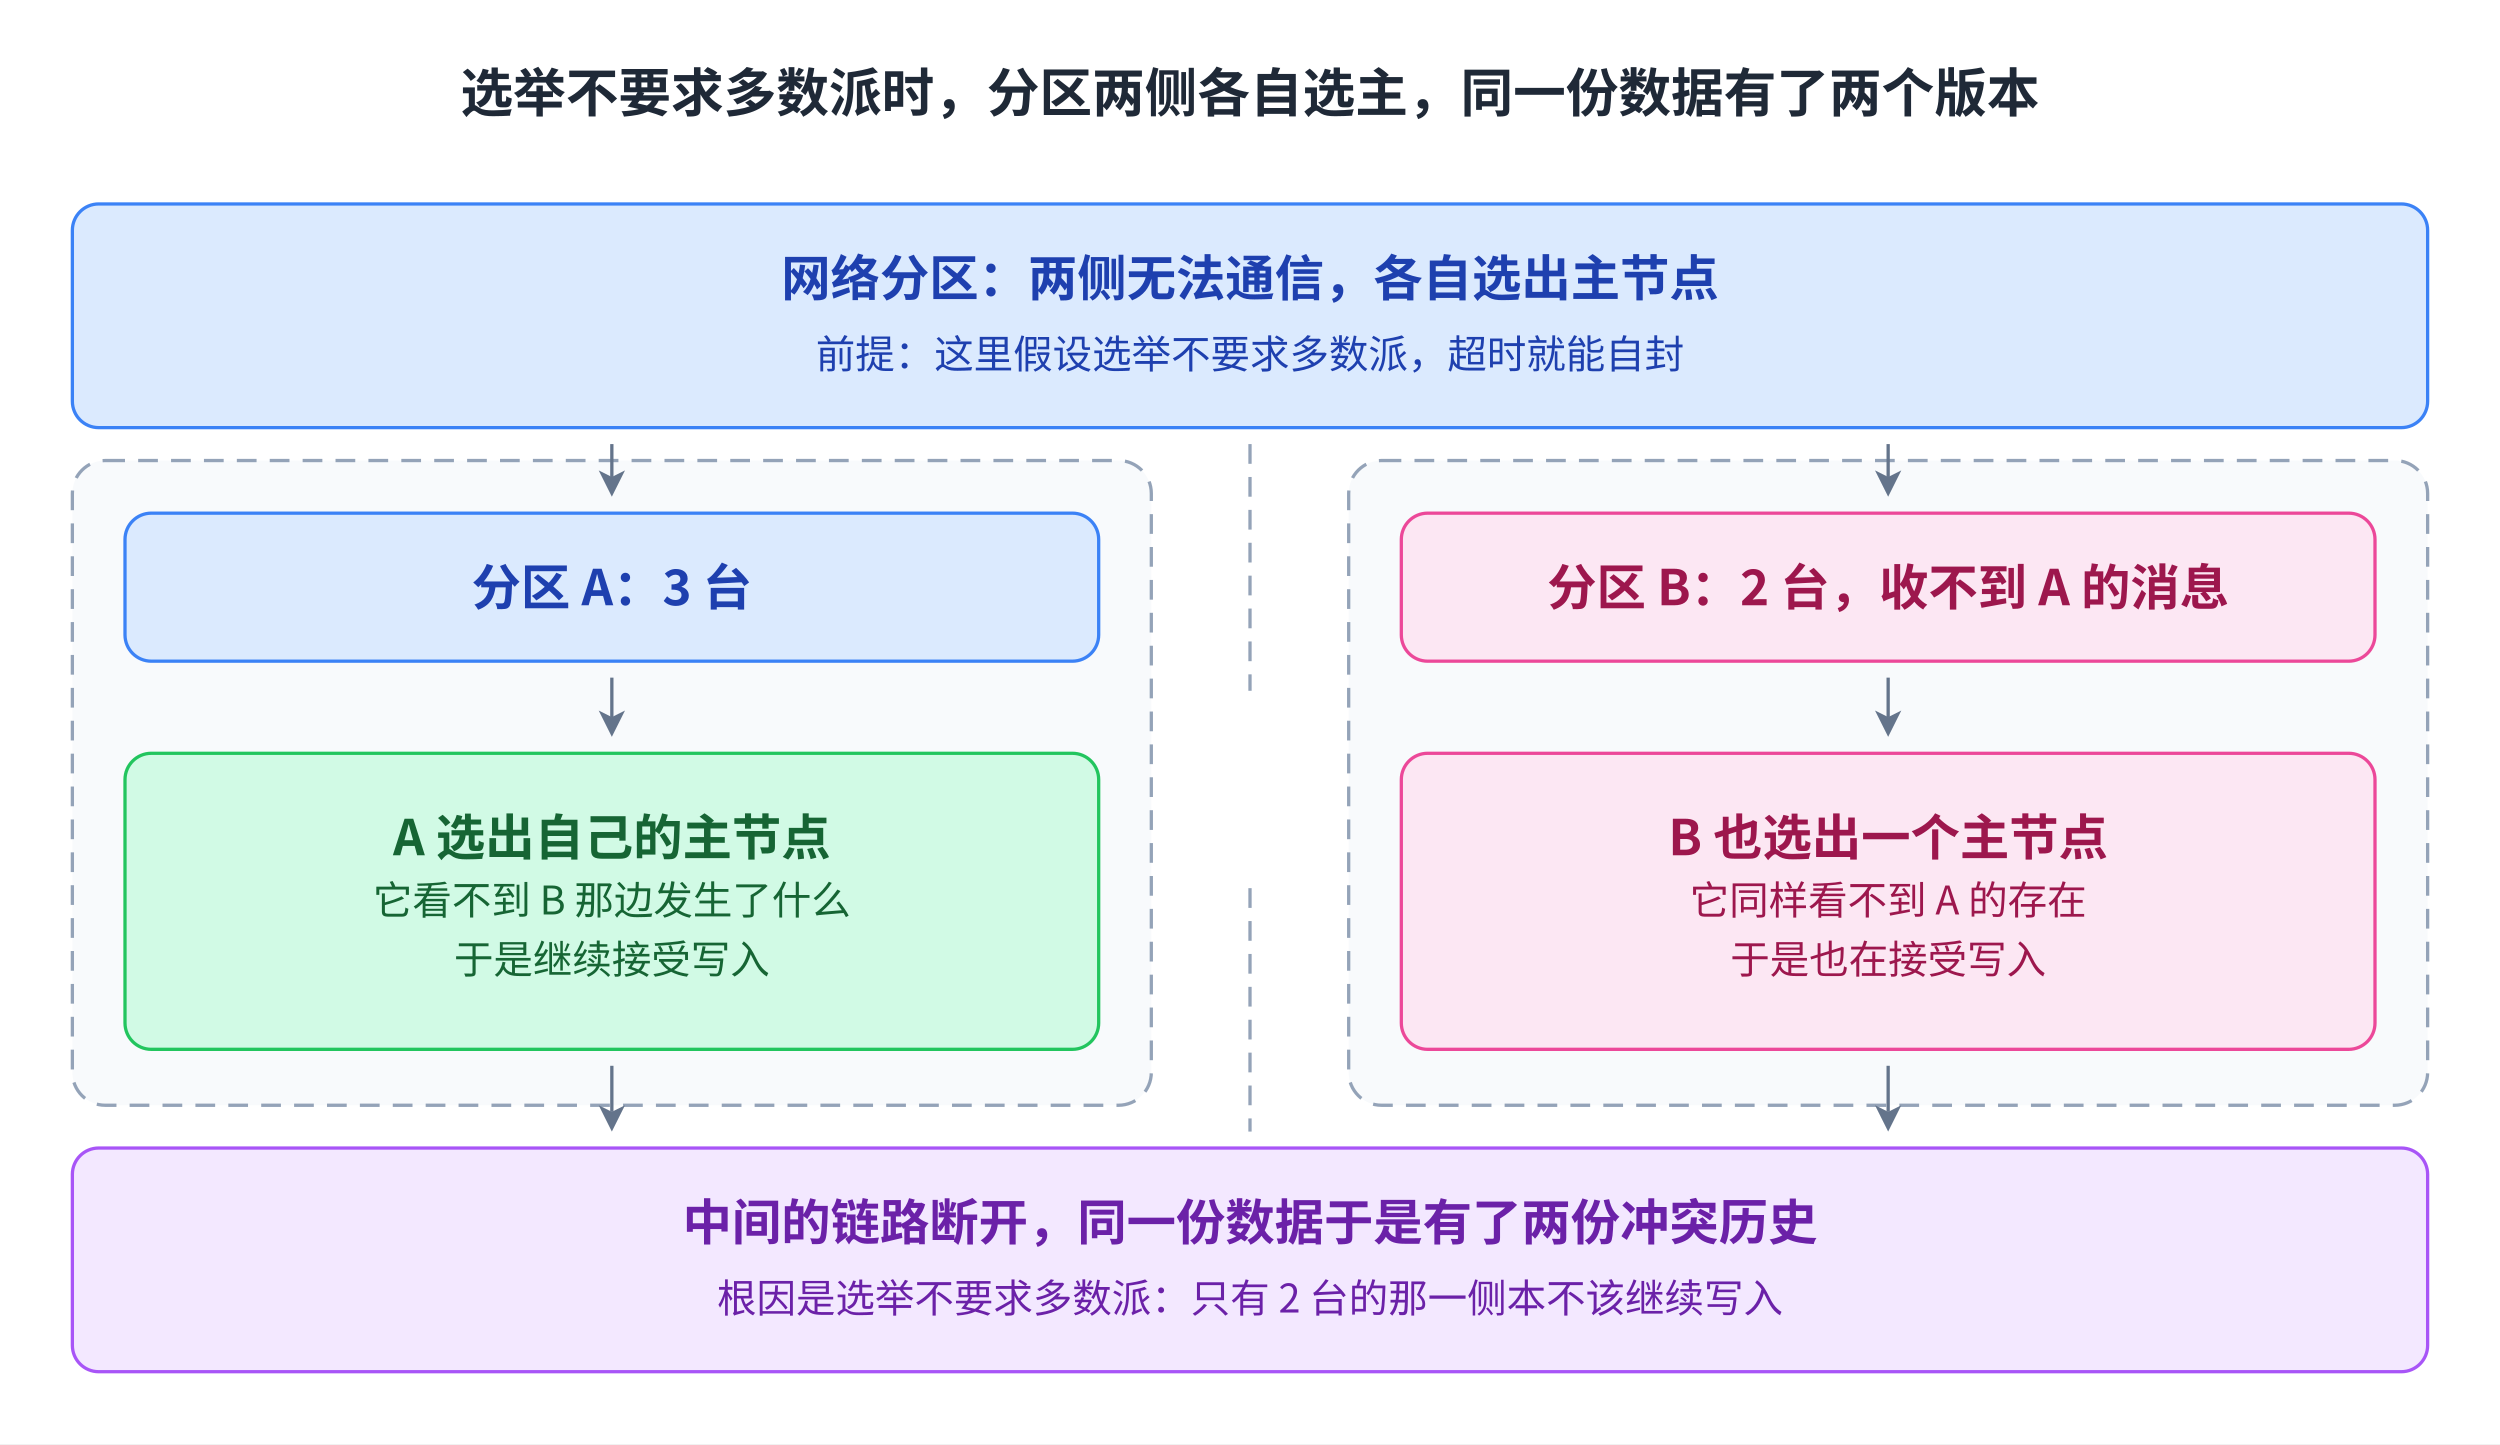
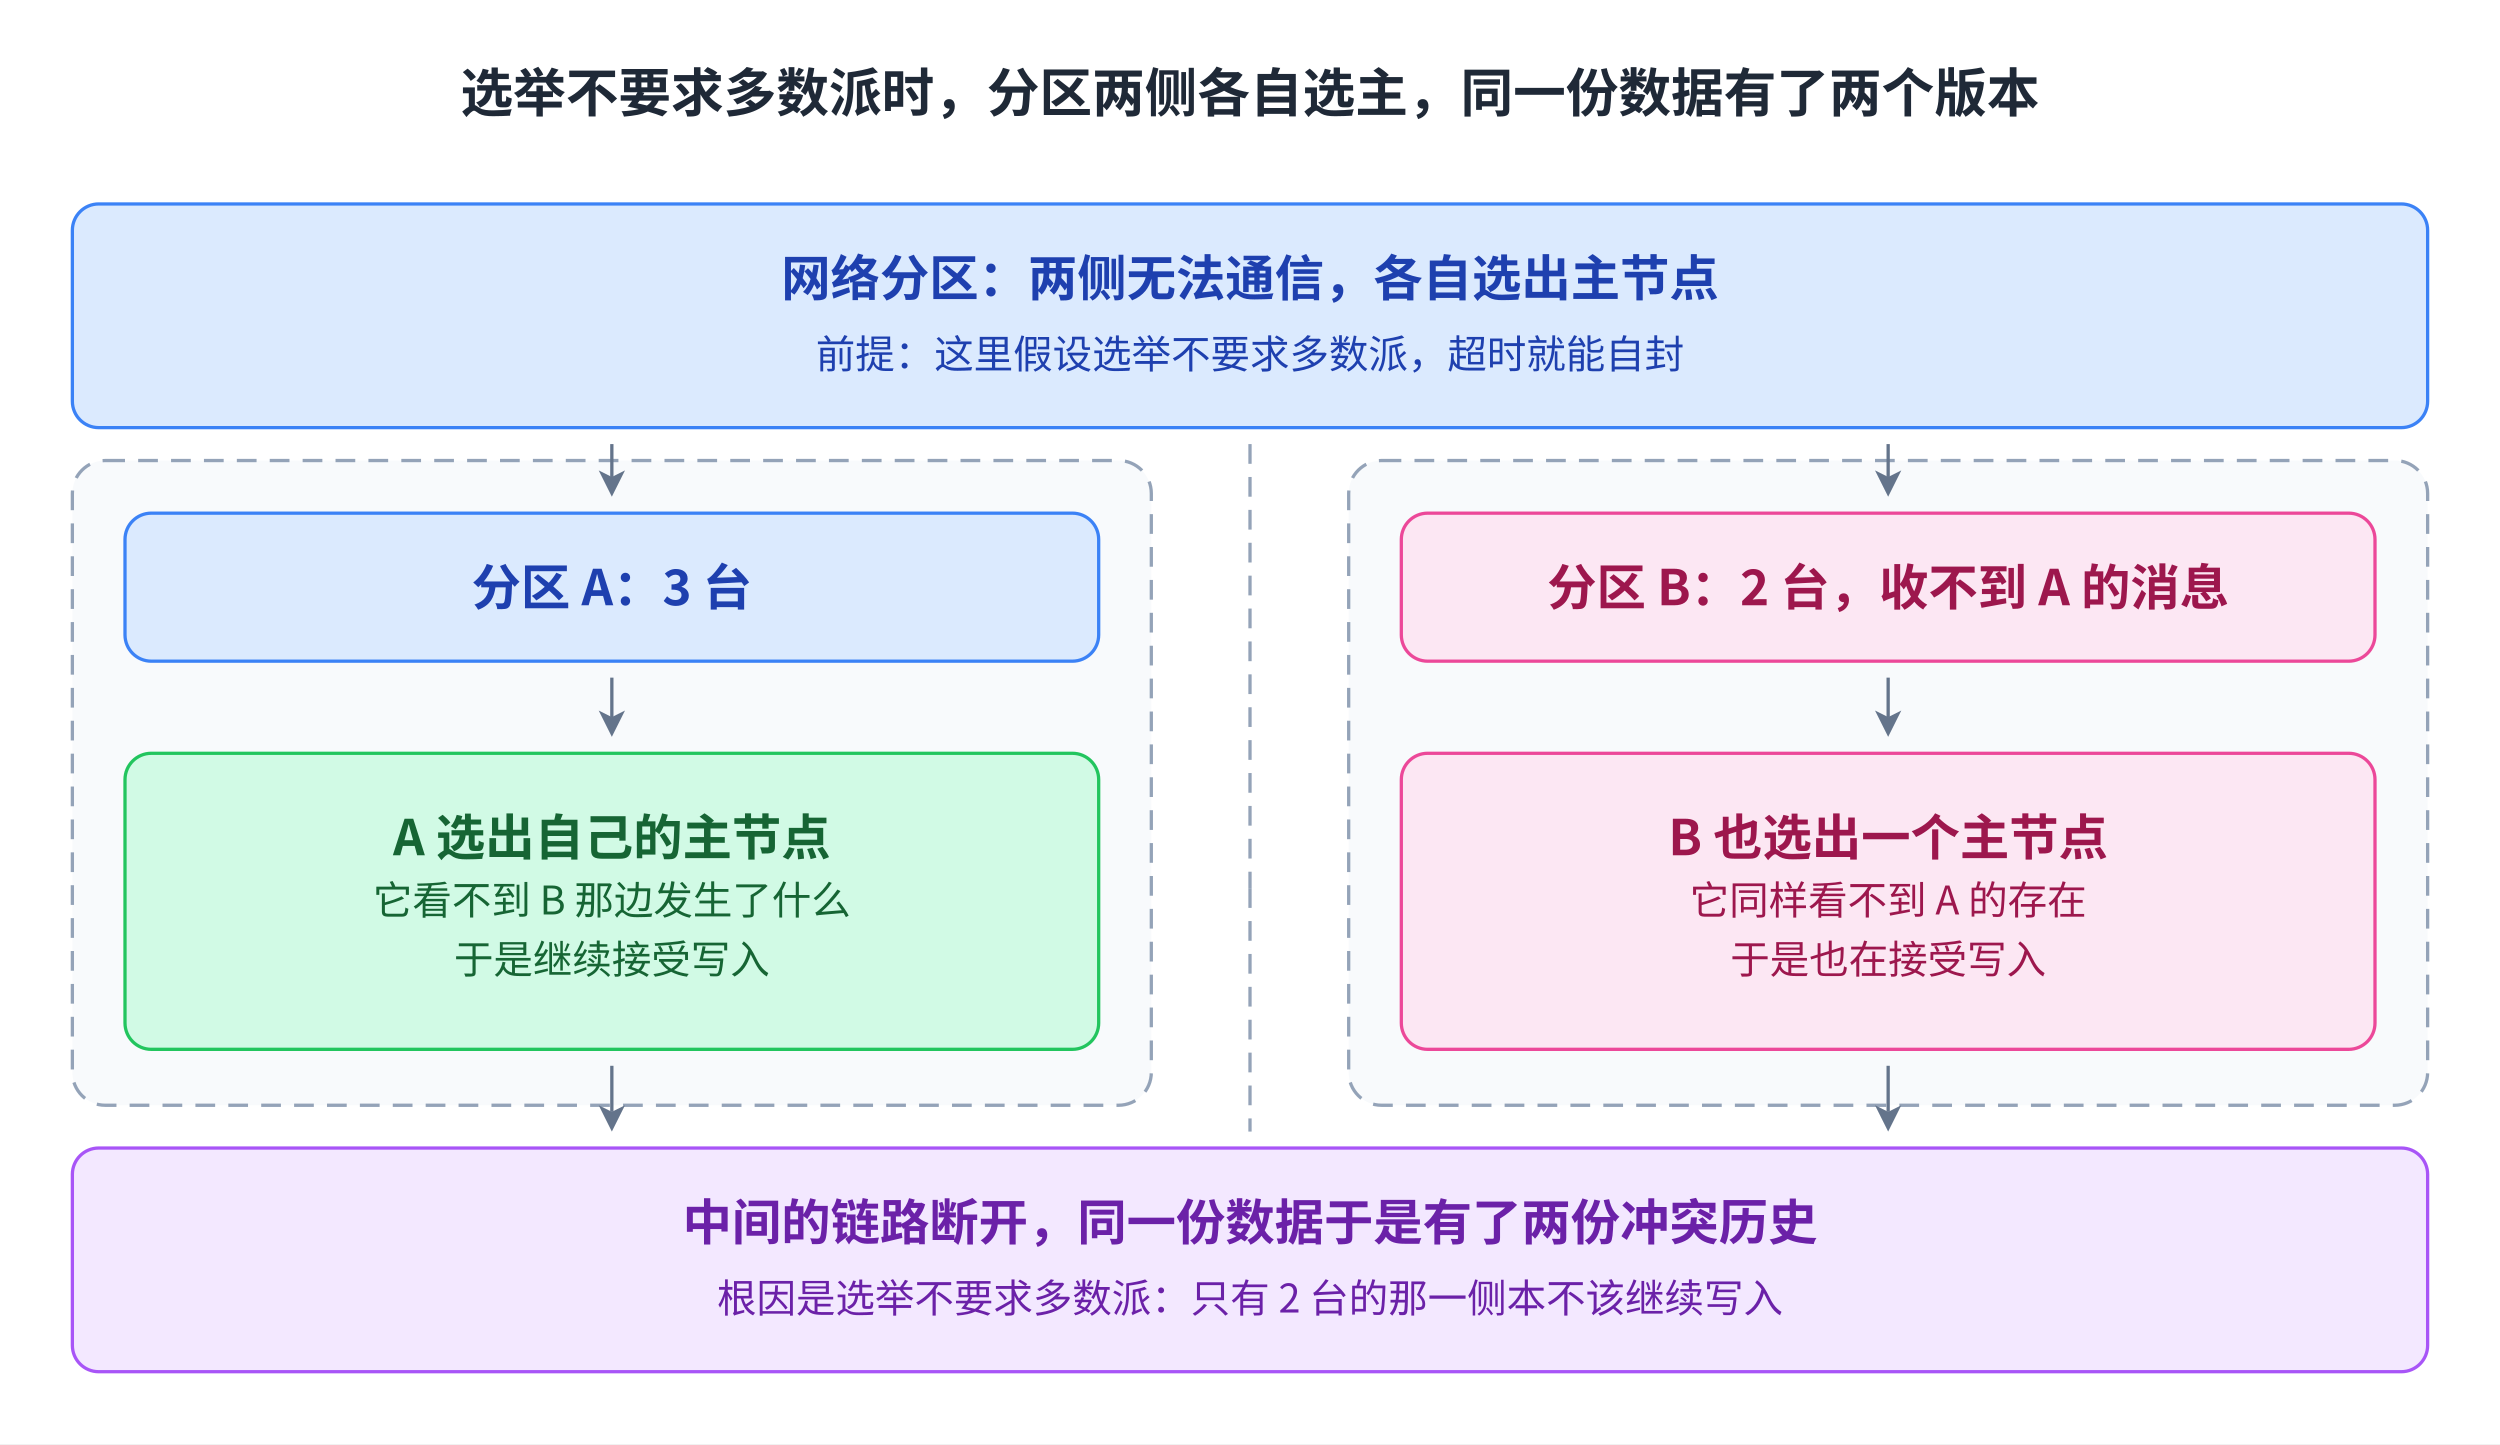
<svg xmlns="http://www.w3.org/2000/svg" viewBox="0 0 760 439" width="760" height="439" role="img" aria-labelledby="fig-intro-6-title fig-intro-6-desc">
  <defs>
    <style>
      text { font-family: 'PingFang SC', 'Microsoft YaHei', 'Noto Sans CJK SC', system-ui, sans-serif; }
    </style>
    <marker id="arrow" markerWidth="8" markerHeight="8" refX="2" refY="4" orient="auto" markerUnits="userSpaceOnUse">
      <path d="M0,0 L8,4 L0,8 L2,4 z" fill="#64748b" />
    </marker>
  </defs>
  <rect x="0" y="0" width="760" height="439" fill="#ffffff" />
  <text x="380" y="34" font-size="16" font-weight="600" fill="#1f2937" text-anchor="middle">选举不要求多数派时，分区两侧各自选主，同一份数据有了两个版本</text>
  <rect x="22" y="140" width="328" height="196" rx="10" fill="#f8fafc" stroke="#94a3b8" stroke-dasharray="6,4" />
  <rect x="410" y="140" width="328" height="196" rx="10" fill="#f8fafc" stroke="#94a3b8" stroke-dasharray="6,4" />
-   <path d="M380,135 L380,210" fill="none" stroke="#94a3b8" stroke-dasharray="6,4" />
+   <path d="M380,135 L380,270" fill="none" stroke="#94a3b8" stroke-dasharray="6,4" />
  <path d="M380,270 L380,344" fill="none" stroke="#94a3b8" stroke-dasharray="6,4" />
  <path d="M186,135 L186,145" fill="none" stroke="#64748b" marker-end="url(#arrow)" />
  <path d="M574,135 L574,145" fill="none" stroke="#64748b" marker-end="url(#arrow)" />
  <path d="M186,206 L186,218" fill="none" stroke="#64748b" marker-end="url(#arrow)" />
  <path d="M574,206 L574,218" fill="none" stroke="#64748b" marker-end="url(#arrow)" />
  <path d="M186,324 L186,338" fill="none" stroke="#64748b" marker-end="url(#arrow)" />
  <path d="M574,324 L574,338" fill="none" stroke="#64748b" marker-end="url(#arrow)" />
  <rect x="22" y="62" width="716" height="68" rx="8" fill="#dbeafe" stroke="#3b82f6" />
  <text x="380" y="90" font-size="15" font-weight="600" fill="#1e40af" text-anchor="middle">网络分区：两侧无法通信，各自选出主节点</text>
  <text x="380" y="112" font-size="12" fill="#1e40af" text-anchor="middle">前提：这里假设选举不要求多数派，超时就能自封</text>
  <rect x="38" y="156" width="296" height="45" rx="8" fill="#dbeafe" stroke="#3b82f6" />
  <text x="186" y="184" font-size="15" font-weight="600" fill="#1e40af" text-anchor="middle">分区 A：3 台</text>
  <rect x="426" y="156" width="296" height="45" rx="8" fill="#fce7f3" stroke="#ec4899" />
  <text x="574" y="184" font-size="15" font-weight="600" fill="#9d174d" text-anchor="middle">分区 B：2 台，收不到 A 的消息</text>
  <rect x="38" y="229" width="296" height="90" rx="8" fill="#d1fae5" stroke="#22c55e" />
  <text x="186" y="260" font-size="15" font-weight="600" fill="#166534" text-anchor="middle">A 选出自己的主节点</text>
  <text x="186" y="278" font-size="12" fill="#166534" text-anchor="middle">它看不到 B 那边发生了什么</text>
  <text x="186" y="296" font-size="12" fill="#166534" text-anchor="middle">于是继续接受写入</text>
  <rect x="426" y="229" width="296" height="90" rx="8" fill="#fce7f3" stroke="#ec4899" />
  <text x="574" y="260" font-size="15" font-weight="600" fill="#9d174d" text-anchor="middle">B 也选出一个主节点</text>
  <text x="574" y="278" font-size="12" fill="#9d174d" text-anchor="middle">它同样看不到 A 的存在</text>
  <text x="574" y="296" font-size="12" fill="#9d174d" text-anchor="middle">于是也在接受写入</text>
  <rect x="22" y="349" width="716" height="68" rx="8" fill="#f3e8ff" stroke="#a855f7" />
  <text x="380" y="377" font-size="15" font-weight="600" fill="#6b21a8" text-anchor="middle">中间的链路断开，同一份数据于是有了两份冲突历史</text>
  <text x="380" y="399" font-size="12" fill="#6b21a8" text-anchor="middle">根因是选举不要求多数派：只有 2 台的那一侧本不该继续写入</text>
</svg>
